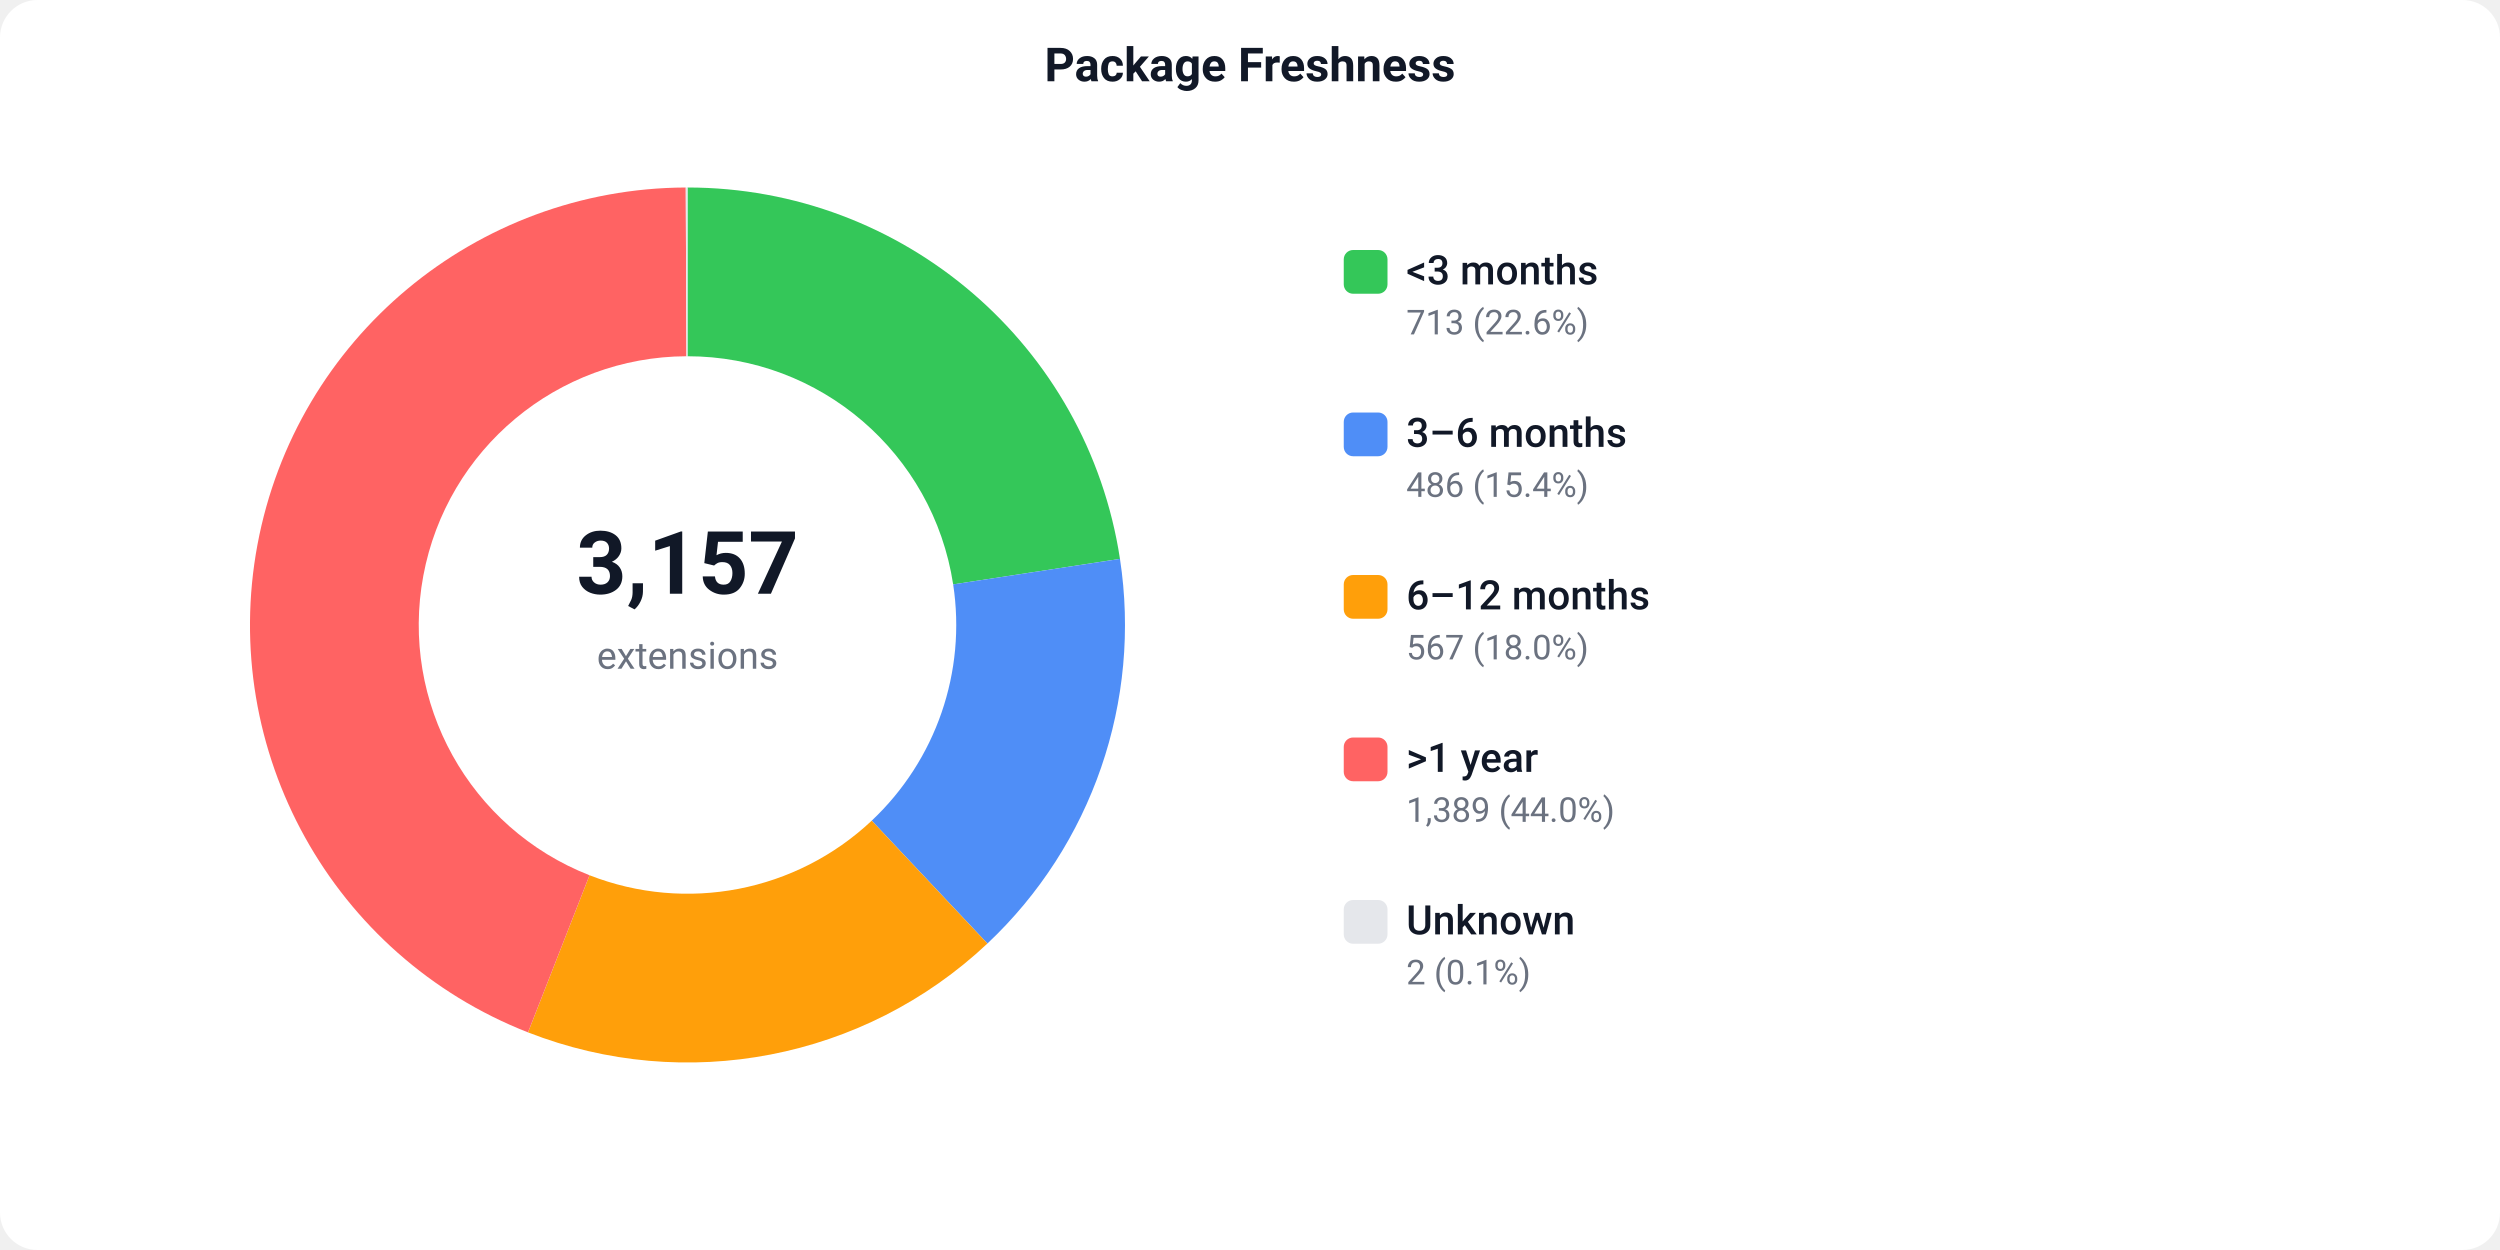
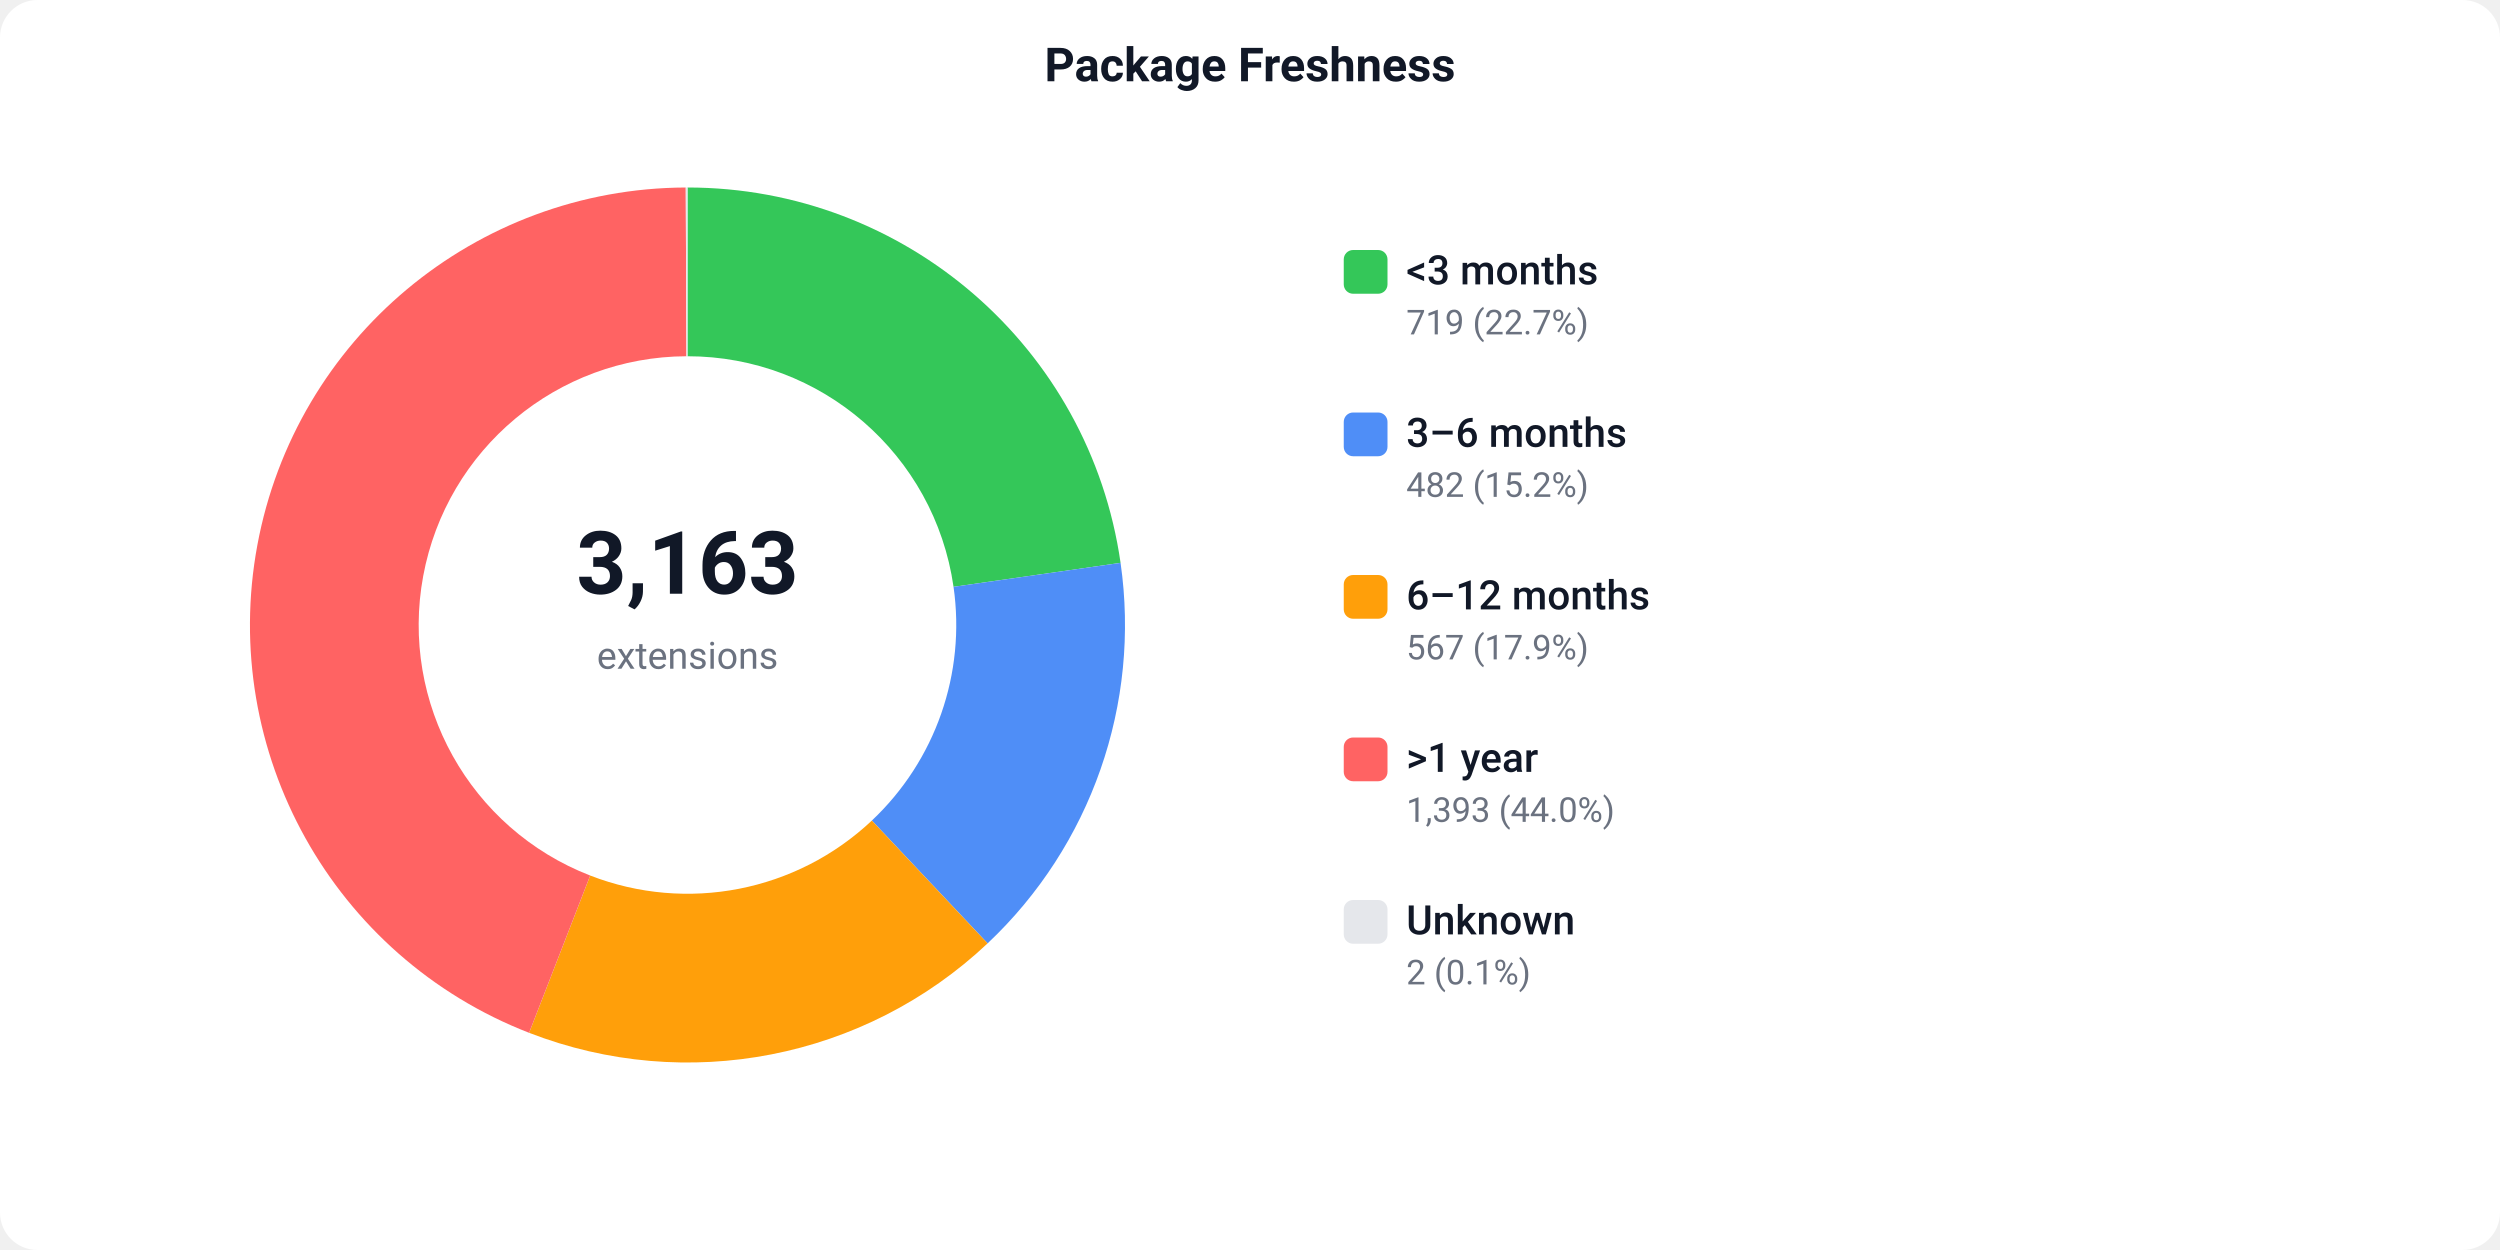
<svg xmlns="http://www.w3.org/2000/svg" width="800" height="400" viewBox="0 0 800 400">
  <defs>
    <style>text { font-family: -apple-system, BlinkMacSystemFont, 'Segoe UI', Roboto, sans-serif; }</style>
  </defs>
  <rect width="800" height="400" fill="#ffffff" rx="12" />
  <text x="400" y="26" text-anchor="middle" font-size="15" font-weight="600" fill="#111827">Package Freshness</text>
-   <path d="M 220.00 60.00 A 140 140 0 0 1 358.39 178.84 L 305.01 187.00 A 86 86 0 0 0 220.00 114.00 Z" fill="#34C759" />
-   <path d="M 358.39 178.84 A 140 140 0 0 1 315.97 301.93 L 278.95 262.61 A 86 86 0 0 0 305.01 187.00 Z" fill="#4F8EF7" />
-   <path d="M 315.97 301.93 A 140 140 0 0 1 168.96 330.36 L 188.65 280.08 A 86 86 0 0 0 278.95 262.61 Z" fill="#FF9F0A" />
-   <path d="M 168.96 330.36 A 140 140 0 0 1 219.44 60.00 L 219.66 114.00 A 86 86 0 0 0 188.65 280.08 Z" fill="#FF6363" />
+   <path d="M 220.00 60.00 A 140 140 0 0 1 358.58 180.11 L 305.13 187.78 A 86 86 0 0 0 220.00 114.00 Z" fill="#34C759" />
+   <path d="M 358.58 180.11 A 140 140 0 0 1 316.03 301.88 L 278.99 262.58 A 86 86 0 0 0 305.13 187.78 Z" fill="#4F8EF7" />
+   <path d="M 316.03 301.88 A 140 140 0 0 1 169.31 330.50 L 188.86 280.17 A 86 86 0 0 0 278.99 262.58 Z" fill="#FF9F0A" />
+   <path d="M 169.31 330.50 A 140 140 0 0 1 219.44 60.00 L 219.66 114.00 A 86 86 0 0 0 188.86 280.17 Z" fill="#FF6363" />
  <path d="M 219.44 60.00 A 140 140 0 0 1 220.00 60.00 L 220.00 114.00 A 86 86 0 0 0 219.66 114.00 Z" fill="#e5e7eb" />
-   <text x="220" y="190" text-anchor="middle" font-size="28" font-weight="700" fill="#111827">3,157</text>
+   <text x="220" y="190" text-anchor="middle" font-size="28" font-weight="700" fill="#111827">3,163</text>
  <text x="220" y="214" text-anchor="middle" font-size="12" fill="#6b7280">extensions</text>
  <rect x="430" y="80" width="14" height="14" fill="#34C759" rx="3" />
  <text x="450" y="91" font-size="13" font-weight="500" fill="#111827">&lt;3 months</text>
-   <text x="450" y="107" font-size="11" fill="#6b7280">713 (22.6%)</text>
+   <text x="450" y="107" font-size="11" fill="#6b7280">719 (22.7%)</text>
  <rect x="430" y="132" width="14" height="14" fill="#4F8EF7" rx="3" />
  <text x="450" y="143" font-size="13" font-weight="500" fill="#111827">3–6 months</text>
-   <text x="450" y="159" font-size="11" fill="#6b7280">486 (15.4%)</text>
+   <text x="450" y="159" font-size="11" fill="#6b7280">482 (15.2%)</text>
  <rect x="430" y="184" width="14" height="14" fill="#FF9F0A" rx="3" />
  <text x="450" y="195" font-size="13" font-weight="500" fill="#111827">6–12 months</text>
-   <text x="450" y="211" font-size="11" fill="#6b7280">567 (18.0%)</text>
+   <text x="450" y="211" font-size="11" fill="#6b7280">567 (17.9%)</text>
  <rect x="430" y="236" width="14" height="14" fill="#FF6363" rx="3" />
  <text x="450" y="247" font-size="13" font-weight="500" fill="#111827">&gt;1 year</text>
-   <text x="450" y="263" font-size="11" fill="#6b7280">1,389 (44.0%)</text>
+   <text x="450" y="263" font-size="11" fill="#6b7280">1,393 (44.0%)</text>
  <rect x="430" y="288" width="14" height="14" fill="#e5e7eb" rx="3" />
  <text x="450" y="299" font-size="13" font-weight="500" fill="#111827">Unknown</text>
  <text x="450" y="315" font-size="11" fill="#6b7280">2 (0.1%)</text>
</svg>
